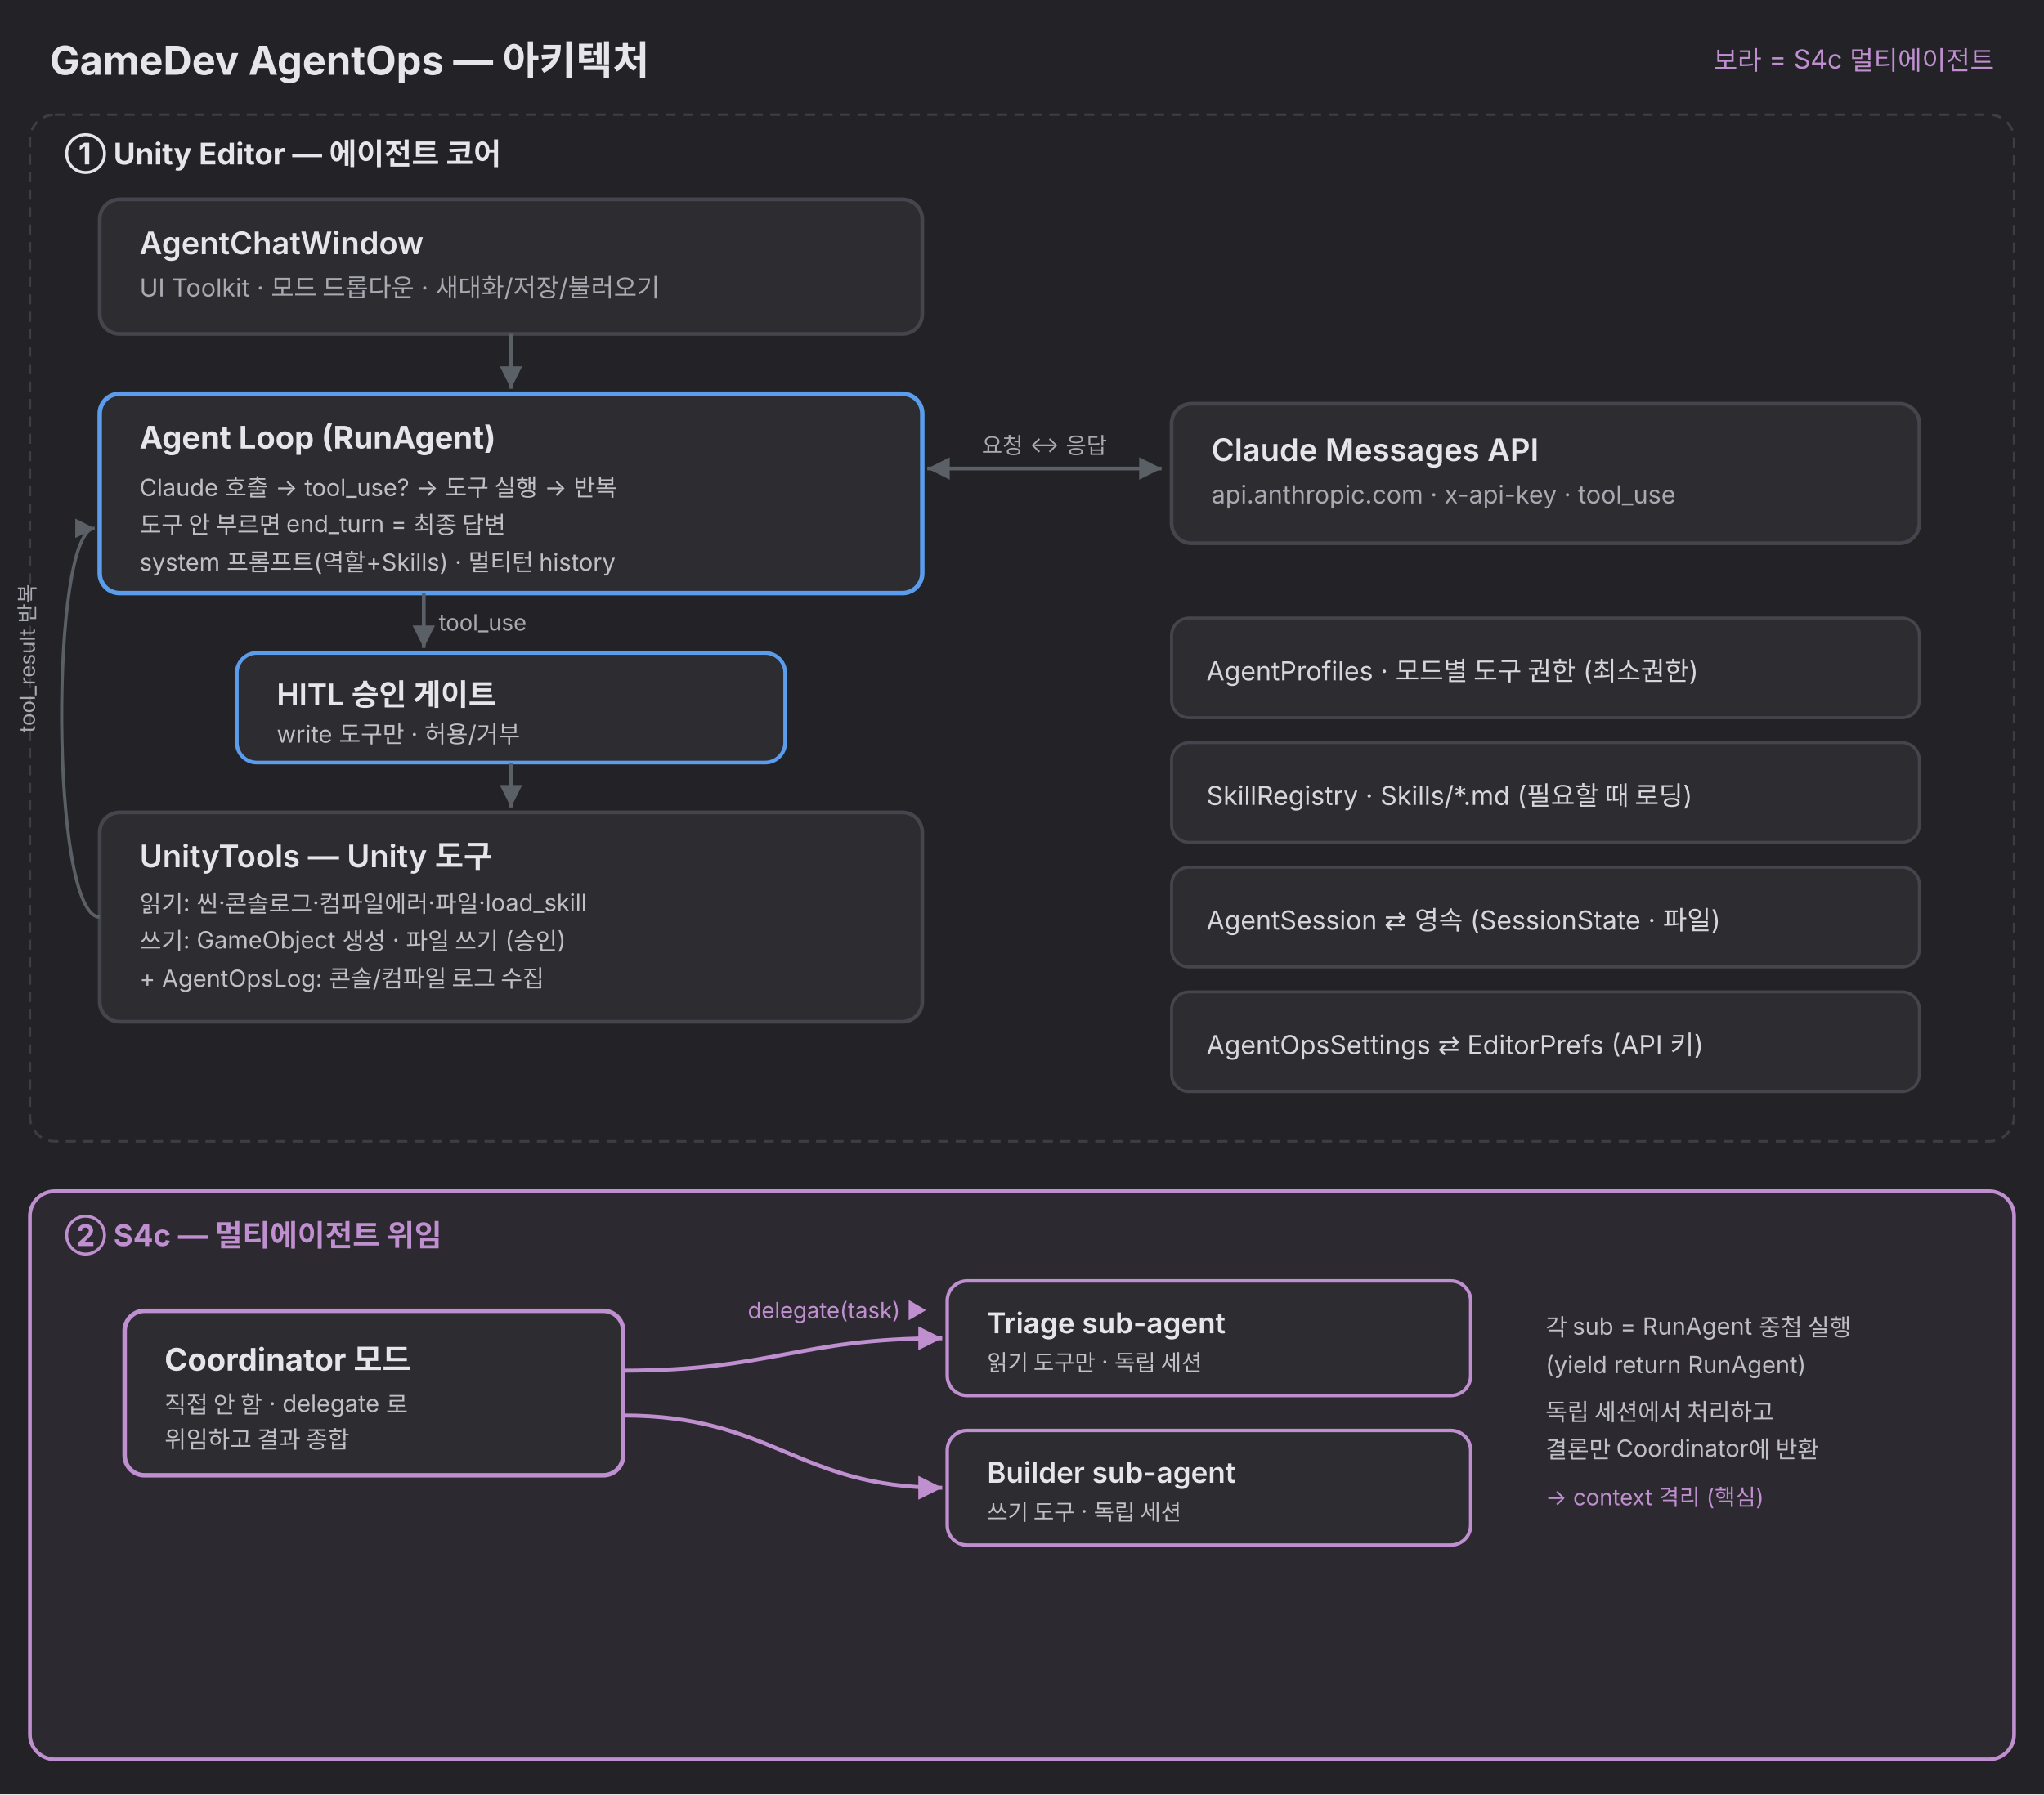
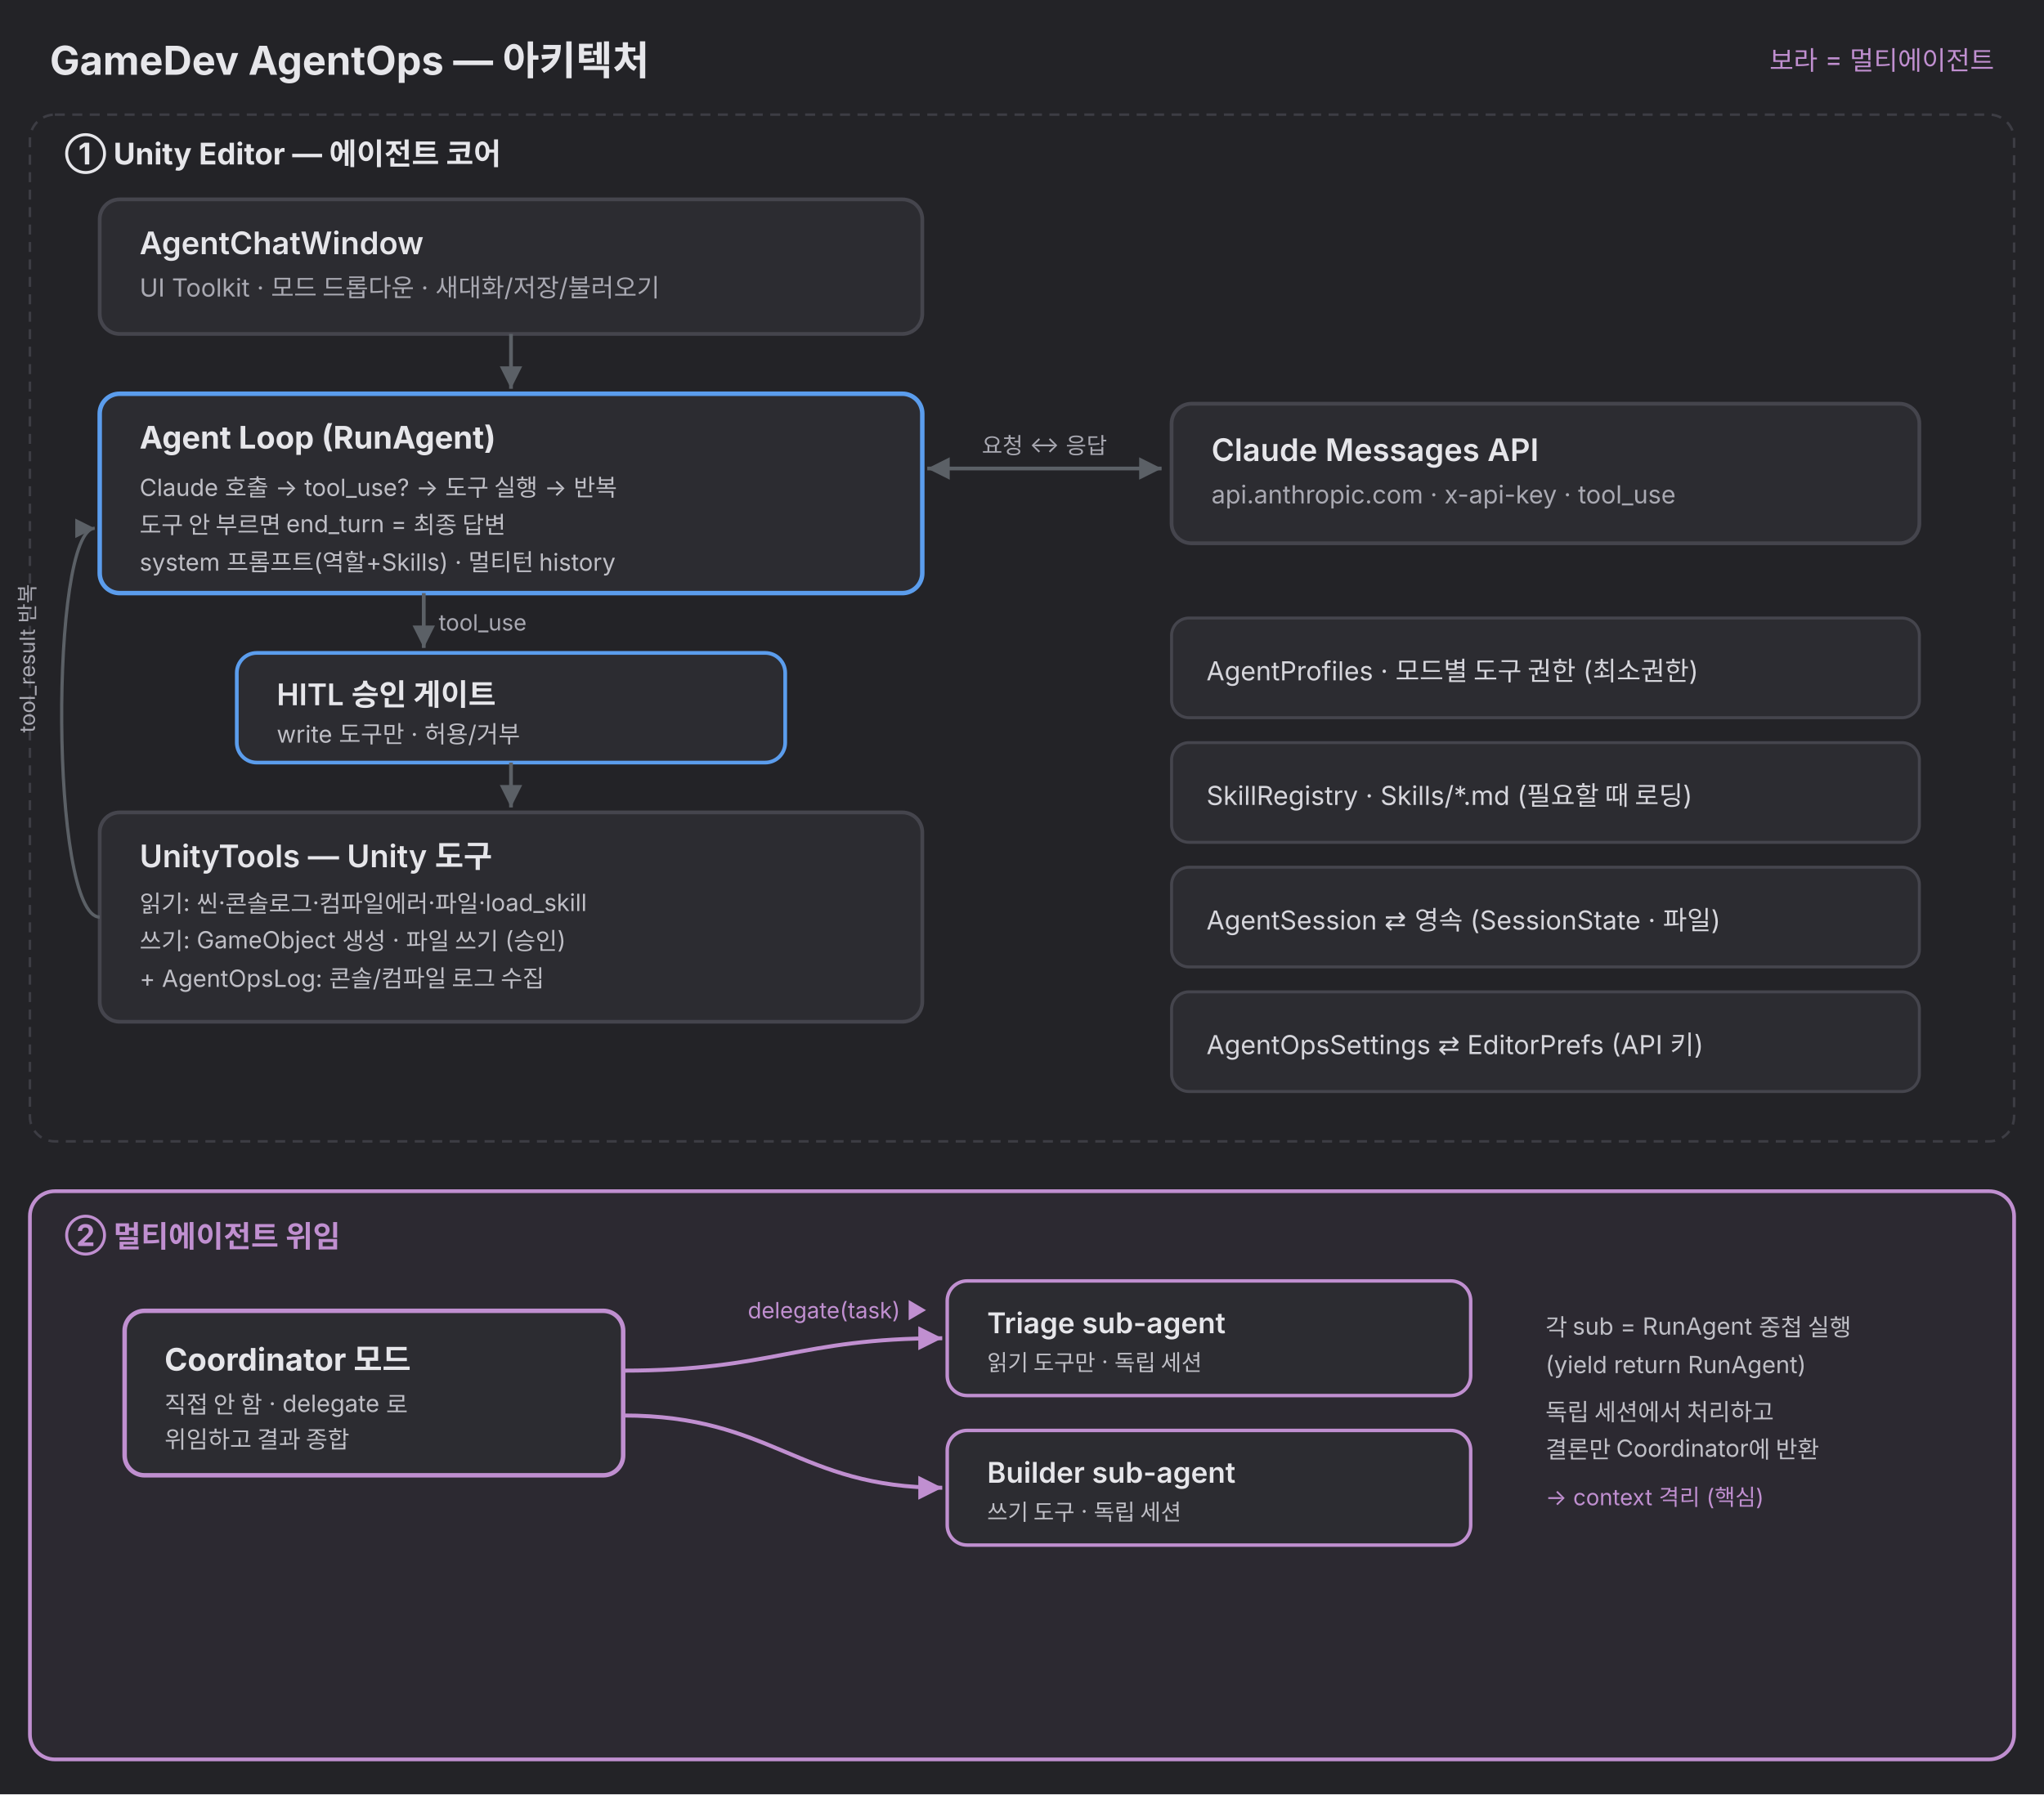
<svg xmlns="http://www.w3.org/2000/svg" viewBox="0 0 820 720" font-family="-apple-system, Segoe UI, sans-serif" role="img" aria-label="GameDev AgentOps 아키텍처">
  <rect x="0" y="0" width="820" height="720" rx="0" fill="#232327" />
  <defs>
    <marker id="ah" markerWidth="9" markerHeight="9" refX="6" refY="3" orient="auto">
      <path d="M0,0 L6,3 L0,6 Z" fill="#5b6066" />
    </marker>
    <marker id="ahl" markerWidth="9" markerHeight="9" refX="0" refY="3" orient="auto">
      <path d="M6,0 L0,3 L6,6 Z" fill="#5b6066" />
    </marker>
    <marker id="ahs" markerWidth="9" markerHeight="9" refX="6" refY="3" orient="auto">
      <path d="M0,0 L6,3 L0,6 Z" fill="#c08fd0" />
    </marker>
  </defs>
  <text x="20" y="30" font-size="16" font-weight="700" fill="#e6e6ea">GameDev AgentOps — 아키텍처</text>
-   <text x="800" y="28" text-anchor="end" font-size="10.5" fill="#c08fd0">보라 = S4c 멀티에이전트</text>
+   <text x="800" y="28" text-anchor="end" font-size="10.5" fill="#c08fd0">보라 = 멀티에이전트</text>
  <rect x="12" y="46" width="796" height="412" rx="10" fill="none" stroke="#3d3d44" stroke-dasharray="4 3" />
  <text x="26" y="66" font-size="12" font-weight="700" fill="#e6e6ea">① Unity Editor — 에이전트 코어</text>
  <rect x="40" y="80" width="330" height="54" rx="8" fill="#2c2c31" stroke="#45454d" stroke-width="1.5" />
  <text x="56" y="102" font-size="12.5" font-weight="600" fill="#e6e6ea">AgentChatWindow</text>
  <text x="56" y="119" font-size="10" fill="#a9a9b2">UI Toolkit · 모드 드롭다운 · 새대화/저장/불러오기</text>
  <rect x="40" y="158" width="330" height="80" rx="8" fill="#2c2c31" stroke="#5b9ded" stroke-width="1.8" />
  <text x="56" y="180" font-size="12.5" font-weight="700" fill="#e6e6ea">Agent Loop (RunAgent)</text>
  <text x="56" y="199" font-size="9.5" fill="#bfbfc6">Claude 호출 → tool_use? → 도구 실행 → 반복</text>
  <text x="56" y="214" font-size="9.5" fill="#bfbfc6">도구 안 부르면 end_turn = 최종 답변</text>
  <text x="56" y="229" font-size="9.5" fill="#bfbfc6">system 프롬프트(역할+Skills) · 멀티턴 history</text>
  <rect x="470" y="162" width="300" height="56" rx="8" fill="#2c2c31" stroke="#45454d" stroke-width="1.5" />
  <text x="486" y="185" font-size="12.5" font-weight="600" fill="#e6e6ea">Claude Messages API</text>
  <text x="486" y="202" font-size="10" fill="#a9a9b2">api.anthropic.com · x-api-key · tool_use</text>
  <rect x="95" y="262" width="220" height="44" rx="8" fill="#2c2c31" stroke="#5b9ded" stroke-width="1.5" />
  <text x="111" y="283" font-size="12" font-weight="600" fill="#e6e6ea">HITL 승인 게이트</text>
  <text x="111" y="298" font-size="9.5" fill="#bfbfc6">write 도구만 · 허용/거부</text>
  <rect x="40" y="326" width="330" height="84" rx="8" fill="#2c2c31" stroke="#45454d" stroke-width="1.5" />
  <text x="56" y="348" font-size="12.5" font-weight="600" fill="#e6e6ea">UnityTools — Unity 도구</text>
  <text x="56" y="366" font-size="9.5" fill="#bfbfc6">읽기: 씬·콘솔로그·컴파일에러·파일·load_skill</text>
  <text x="56" y="381" font-size="9.5" fill="#bfbfc6">쓰기: GameObject 생성 · 파일 쓰기 (승인)</text>
  <text x="56" y="396" font-size="9.5" fill="#bfbfc6">+ AgentOpsLog: 콘솔/컴파일 로그 수집</text>
  <rect x="470" y="248" width="300" height="40" rx="7" fill="#2c2c31" stroke="#45454d" stroke-width="1.2" />
  <text x="484" y="273" font-size="10.5" fill="#d6d6dc">AgentProfiles · 모드별 도구 권한 (최소권한)</text>
  <rect x="470" y="298" width="300" height="40" rx="7" fill="#2c2c31" stroke="#45454d" stroke-width="1.2" />
  <text x="484" y="323" font-size="10.5" fill="#d6d6dc">SkillRegistry · Skills/*.md (필요할 때 로딩)</text>
  <rect x="470" y="348" width="300" height="40" rx="7" fill="#2c2c31" stroke="#45454d" stroke-width="1.2" />
  <text x="484" y="373" font-size="10.5" fill="#d6d6dc">AgentSession ⇄ 영속 (SessionState · 파일)</text>
  <rect x="470" y="398" width="300" height="40" rx="7" fill="#2c2c31" stroke="#45454d" stroke-width="1.2" />
  <text x="484" y="423" font-size="10.5" fill="#d6d6dc">AgentOpsSettings ⇄ EditorPrefs (API 키)</text>
  <path d="M205,134 L205,156" fill="none" stroke="#5b6066" stroke-width="1.5" marker-end="url(#ah)" />
  <path d="M372,188 L466,188" fill="none" stroke="#5b6066" stroke-width="1.5" marker-end="url(#ah)" marker-start="url(#ahl)" />
  <text x="419" y="182" text-anchor="middle" font-size="9" fill="#a9a9b2">요청 ↔ 응답</text>
  <path d="M170,238 L170,260" fill="none" stroke="#5b6066" stroke-width="1.5" marker-end="url(#ah)" />
  <text x="176" y="253" font-size="9" fill="#a9a9b2">tool_use</text>
  <path d="M205,306 L205,324" fill="none" stroke="#5b6066" stroke-width="1.5" marker-end="url(#ah)" />
  <path d="M40,368 C20,368 20,212 38,212" fill="none" stroke="#5b6066" stroke-width="1.3" marker-end="url(#ah)" />
  <text x="14" y="294" font-size="8.5" fill="#a9a9b2" transform="rotate(-90 14 294)">tool_result 반복</text>
  <rect x="12" y="478" width="796" height="228" rx="10" fill="#c08fd0" fill-opacity="0.06" stroke="#c08fd0" stroke-width="1.5" />
-   <text x="26" y="500" font-size="12" font-weight="700" fill="#c08fd0">② S4c — 멀티에이전트 위임</text>
+   <text x="26" y="500" font-size="12" font-weight="700" fill="#c08fd0">② 멀티에이전트 위임</text>
  <rect x="50" y="526" width="200" height="66" rx="8" fill="#2c2c31" stroke="#c08fd0" stroke-width="1.8" />
  <text x="66" y="550" font-size="12.5" font-weight="700" fill="#e6e6ea">Coordinator 모드</text>
  <text x="66" y="567" font-size="9.5" fill="#bfbfc6">직접 안 함 · delegate 로</text>
  <text x="66" y="581" font-size="9.5" fill="#bfbfc6">위임하고 결과 종합</text>
  <rect x="380" y="514" width="210" height="46" rx="8" fill="#2c2c31" stroke="#c08fd0" stroke-width="1.4" />
  <text x="396" y="535" font-size="11.5" font-weight="600" fill="#e6e6ea">Triage sub-agent</text>
  <text x="396" y="550" font-size="9" fill="#bfbfc6">읽기 도구만 · 독립 세션</text>
  <rect x="380" y="574" width="210" height="46" rx="8" fill="#2c2c31" stroke="#c08fd0" stroke-width="1.4" />
  <text x="396" y="595" font-size="11.5" font-weight="600" fill="#e6e6ea">Builder sub-agent</text>
  <text x="396" y="610" font-size="9" fill="#bfbfc6">쓰기 도구 · 독립 세션</text>
  <path d="M250,550 C310,550 320,537 378,537" fill="none" stroke="#c08fd0" stroke-width="1.6" marker-end="url(#ahs)" />
  <path d="M250,568 C310,568 320,597 378,597" fill="none" stroke="#c08fd0" stroke-width="1.6" marker-end="url(#ahs)" />
  <text x="300" y="529" font-size="9" fill="#c08fd0">delegate(task) ▶</text>
  <text x="620" y="536" font-size="9.5" fill="#bfbfc6">각 sub = RunAgent 중첩 실행</text>
  <text x="620" y="551" font-size="9.5" fill="#bfbfc6">(yield return RunAgent)</text>
  <text x="620" y="570" font-size="9.5" fill="#bfbfc6">독립 세션에서 처리하고</text>
  <text x="620" y="585" font-size="9.5" fill="#bfbfc6">결론만 Coordinator에 반환</text>
  <text x="620" y="604" font-size="9" fill="#c08fd0">→ context 격리 (핵심)</text>
</svg>
